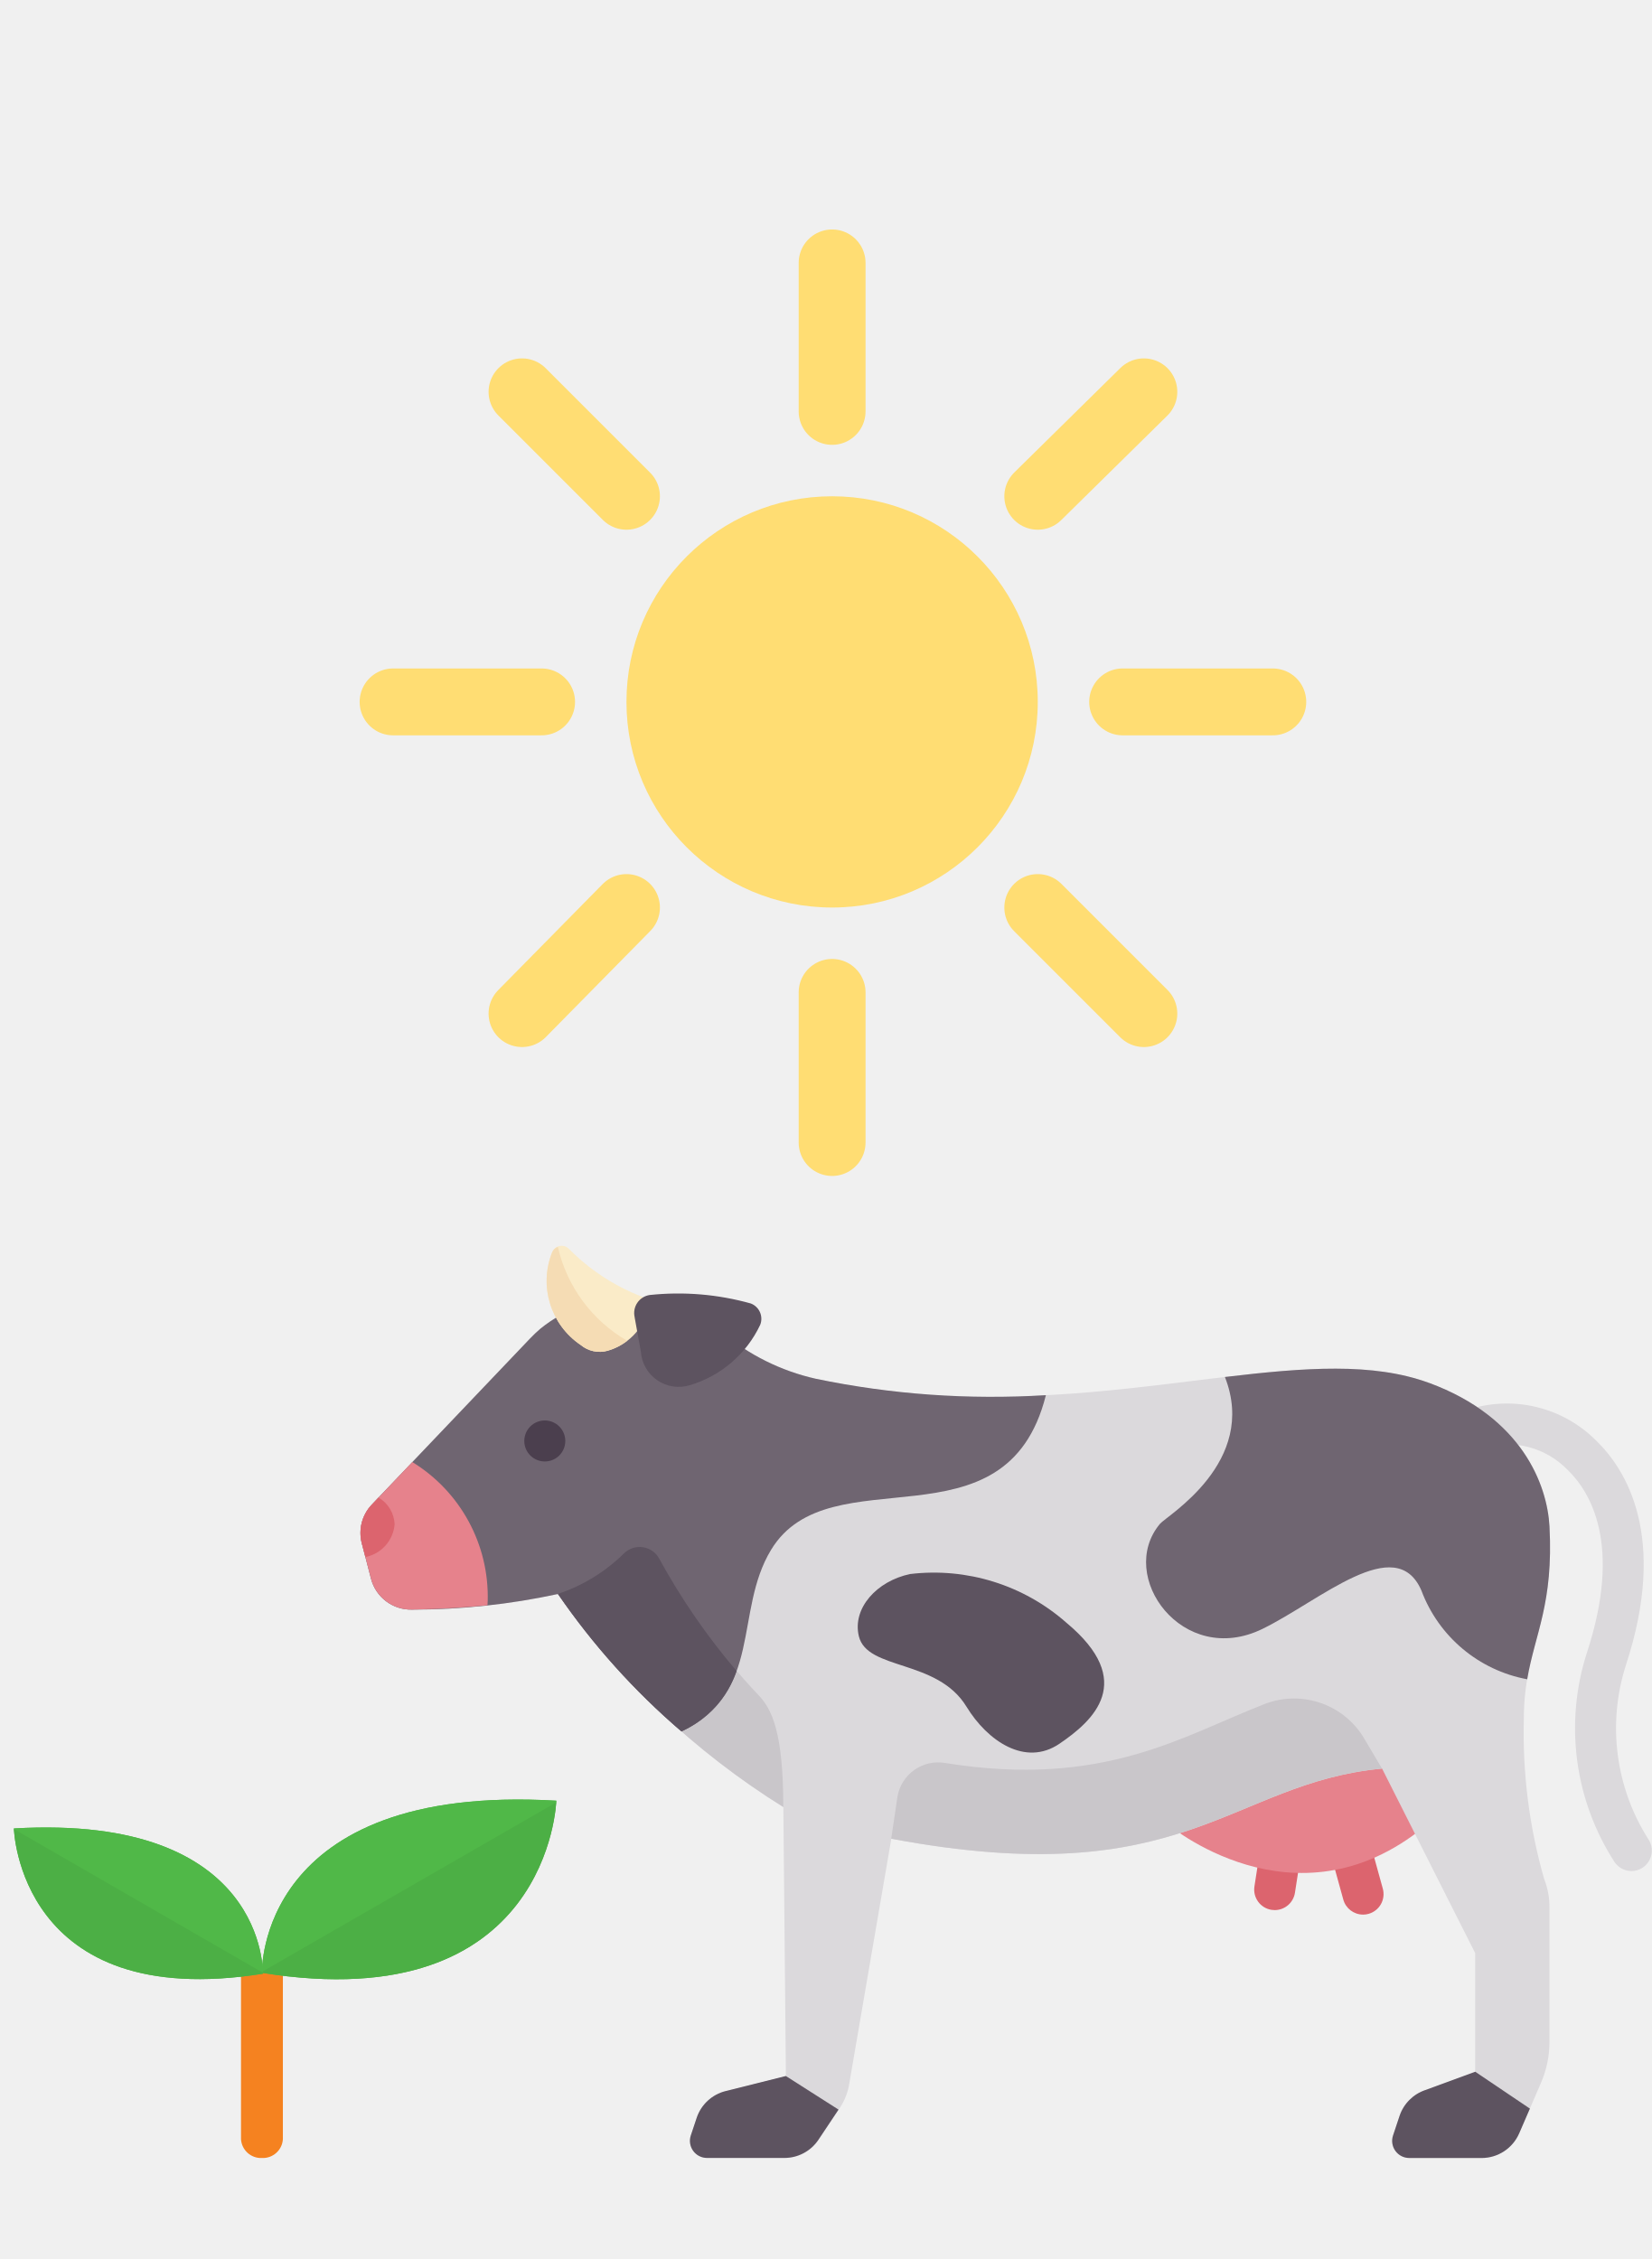
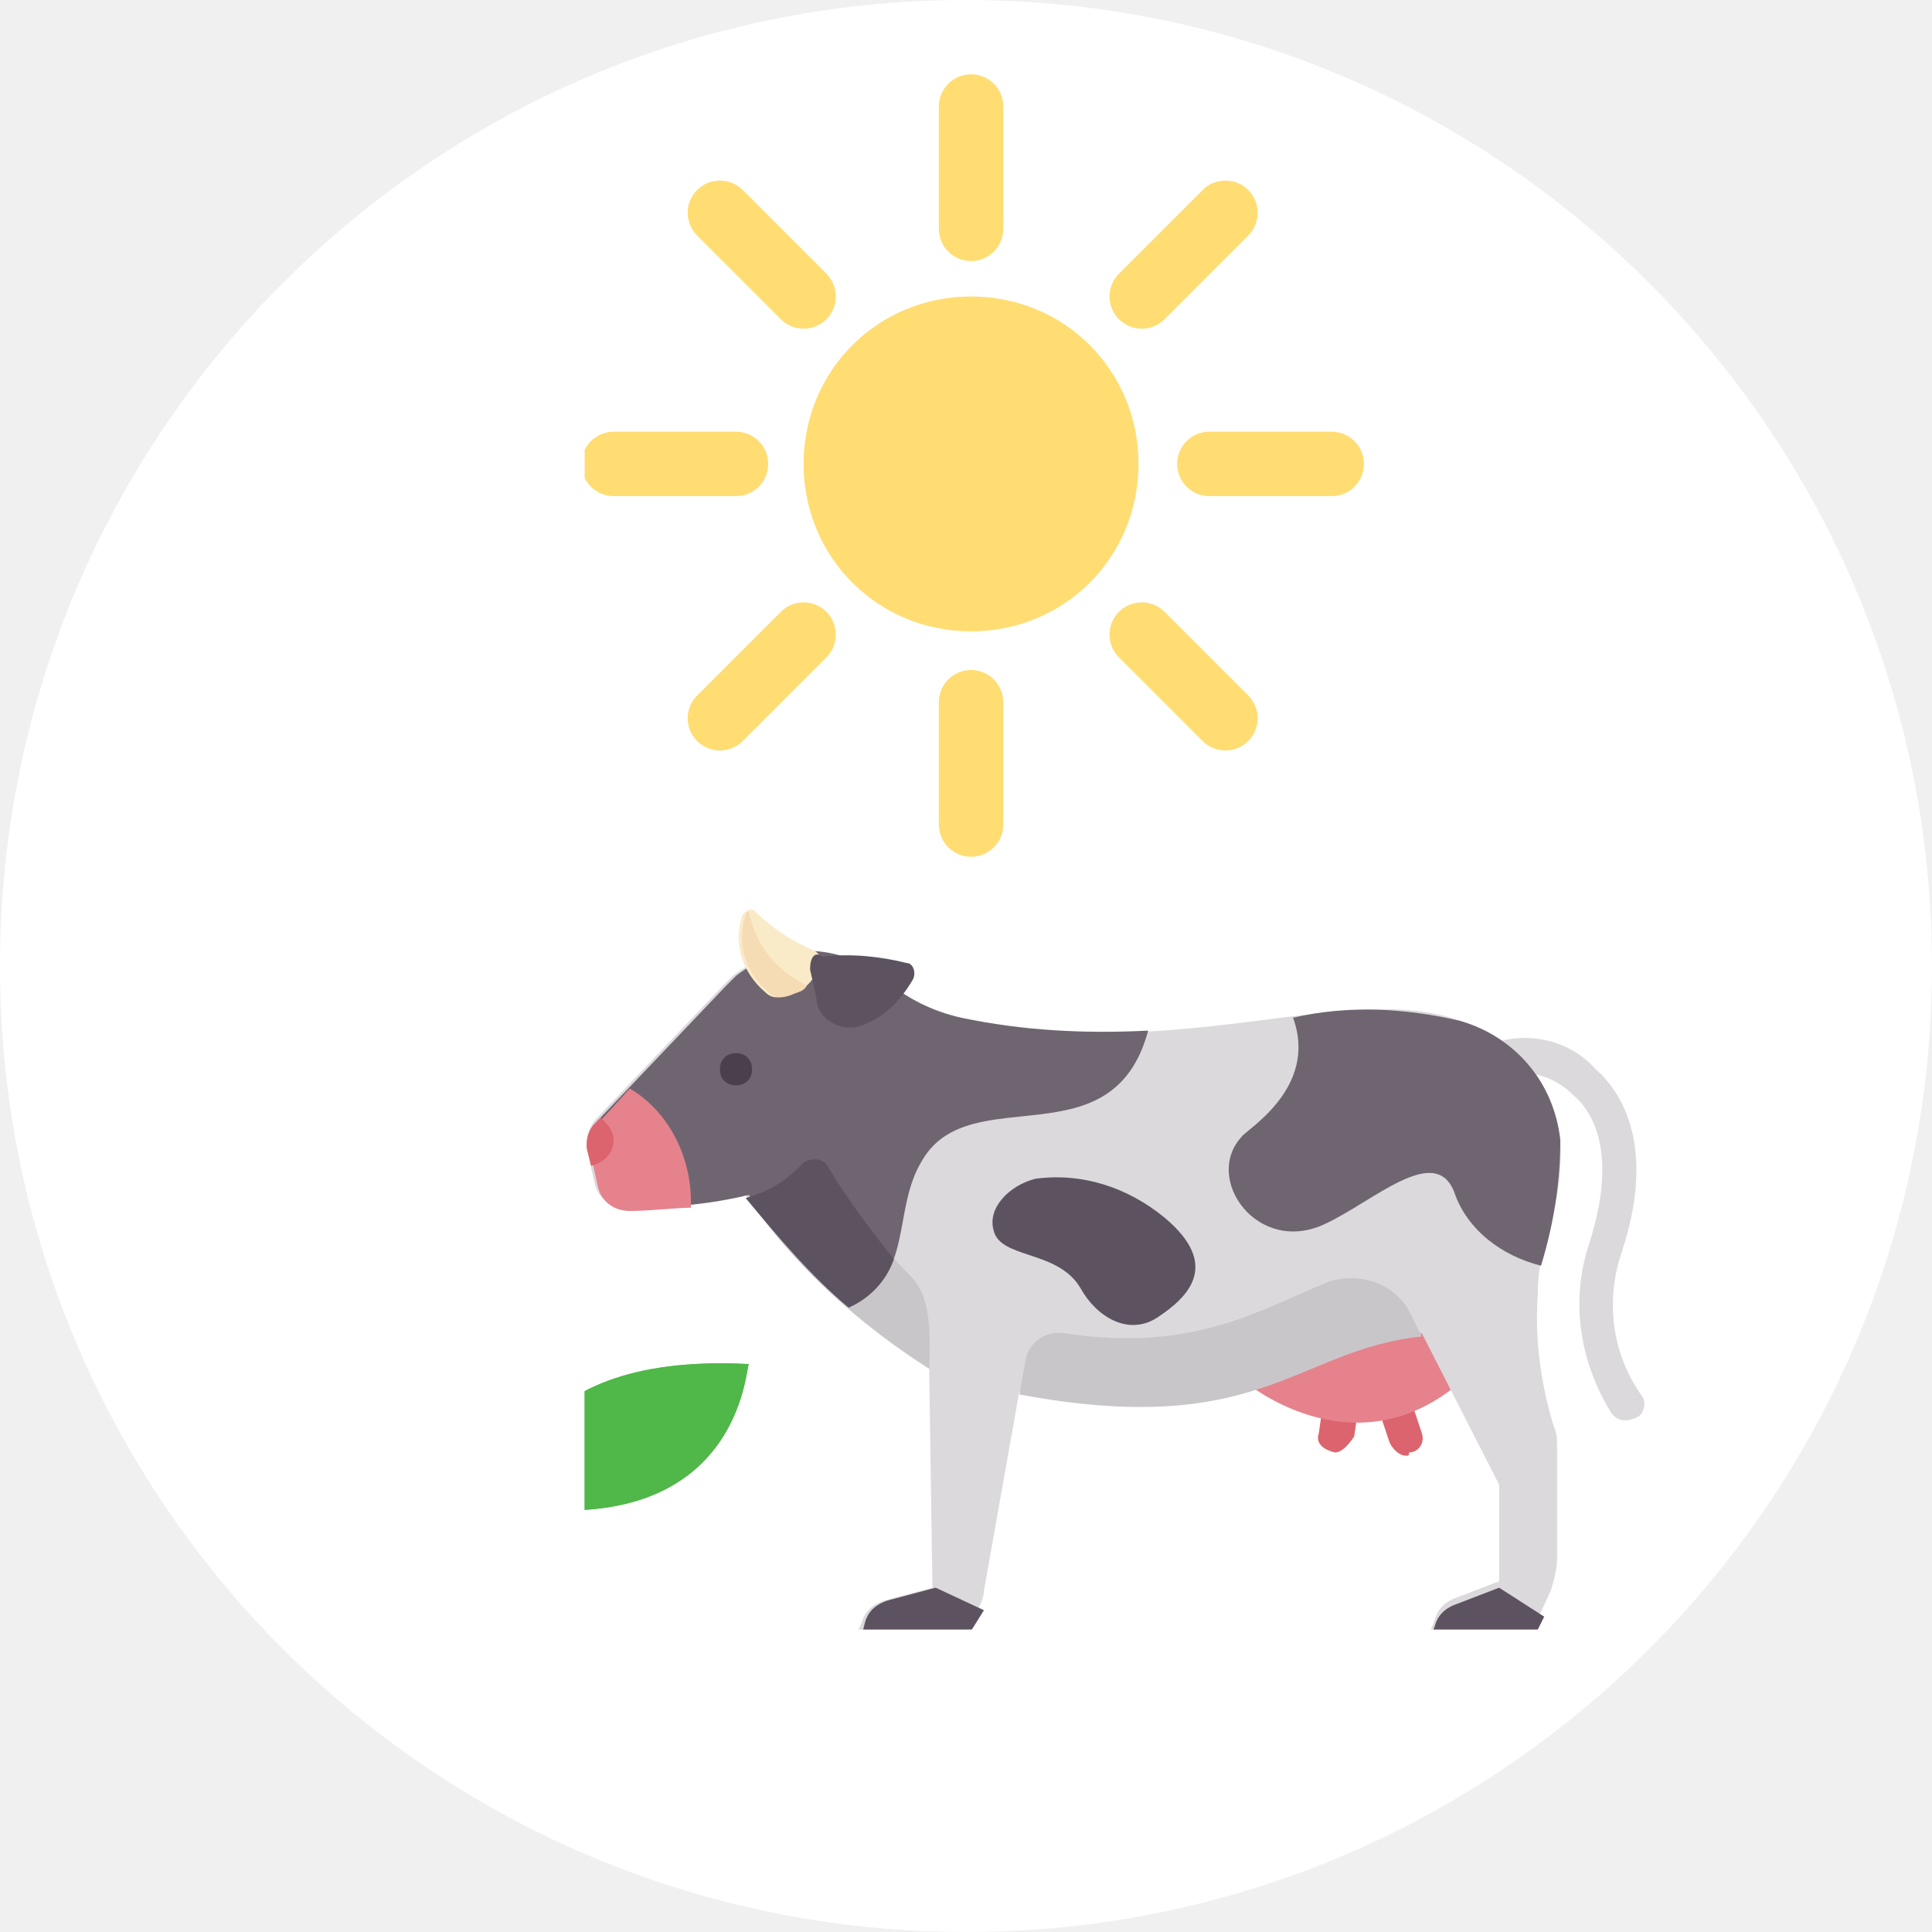
- <svg xmlns="http://www.w3.org/2000/svg" width="74.118" height="101.367" viewBox="0 0 74.118 101.367">
-   <defs>
-     <clipPath id="a">
-       <path d="M0,0H74.118V101.367H0Z" fill="none" />
-     </clipPath>
-     <clipPath id="b">
-       <rect width="74.118" height="88.582" fill="none" />
-     </clipPath>
-     <clipPath id="c">
-       <path d="M75.789,383.443c-11.712,0-11.5,7.766-11.5,7.766v-.042c12.958,2.076,13.207-7.725,13.207-7.725Z" transform="translate(-64.285 -383.443)" fill="none" />
-     </clipPath>
-     <clipPath id="d">
-       <rect width="17.567" height="10.345" fill="none" />
-     </clipPath>
-     <clipPath id="f">
-       <rect width="74.118" height="86.136" fill="none" />
-     </clipPath>
-     <clipPath id="g">
-       <path d="M3.407,390.031v.042s.248,8.265,11.172,6.52c0,0,.208-6.562-9.719-6.562Z" transform="translate(-3.407 -390.031)" fill="none" />
-     </clipPath>
-     <clipPath id="h">
-       <rect width="14.826" height="8.762" fill="none" />
-     </clipPath>
-     <clipPath id="i">
-       <rect width="14.826" height="8.734" fill="none" />
-     </clipPath>
-   </defs>
-   <g clip-path="url(#a)">
-     <g transform="translate(0 10.699)" clip-path="url(#b)">
-       <path d="M60.683,433.962a.9.9,0,0,1-.94-.845v-7.648h1.879v7.648a.9.9,0,0,1-.94.845" transform="translate(-48.93 -347.826)" fill="#f58220" />
-       <path d="M64.284,390.938s-.248-8.514,13.207-7.725c0,0-.291,9.8-13.207,7.725" transform="translate(-52.531 -313.111)" fill="#50b848" />
-       <path d="M64.284,390.938s-.248-8.514,13.207-7.725c0,0-.291,9.8-13.207,7.725" transform="translate(-52.531 -313.111)" fill="#50b848" />
+ <svg xmlns="http://www.w3.org/2000/svg" xmlns:xlink="http://www.w3.org/1999/xlink" version="1.1" id="Layer_1" x="0px" y="0px" viewBox="0 0 60 60" style="enable-background:new 0 0 60 60;" xml:space="preserve">
+   <style type="text/css">
+ 	.st0{fill:#FFFFFF;}
+ 	.st1{clip-path:url(#SVGID_2_);}
+ 	.st2{clip-path:url(#SVGID_4_);}
+ 	.st3{fill:#F58220;}
+ 	.st4{fill:#50B848;}
+ 	.st5{clip-path:url(#SVGID_6_);}
+ 	.st6{opacity:5.000000e-02;}
+ 	.st7{clip-path:url(#SVGID_8_);}
+ 	.st8{clip-path:url(#SVGID_10_);}
+ 	.st9{clip-path:url(#SVGID_12_);}
+ 	.st10{clip-path:url(#SVGID_14_);}
+ 	.st11{clip-path:url(#SVGID_16_);}
+ 	.st12{clip-path:url(#SVGID_18_);}
+ 	.st13{clip-path:url(#SVGID_20_);}
+ 	.st14{fill:#DBD9DC;}
+ 	.st15{fill:#DC646E;}
+ 	.st16{fill:#E6828C;}
+ 	.st17{fill:#C9C6CA;}
+ 	.st18{fill:#6F6571;}
+ 	.st19{fill:#5D5360;}
+ 	.st20{fill:#4B3F4E;}
+ 	.st21{fill:#FAEBC8;}
+ 	.st22{fill:#F5DCB4;}
+ 	.st23{fill:none;stroke:#FFDD73;stroke-width:2;stroke-linecap:round;stroke-miterlimit:10;}
+ 	.st24{fill:#FFDD73;}
+ </style>
+   <g id="Icon_-_how_do_we_get_it" transform="translate(45 35)">
+     <g transform="matrix(1, 0, 0, 1, -45, -35)">
+       <circle id="Ellipse_51-2" class="st0" cx="30" cy="30" r="30" />
    </g>
-     <g transform="translate(11.753 80.801)" clip-path="url(#c)">
-       <g transform="translate(-3.613 -0.166)" opacity="0.05">
-         <g clip-path="url(#d)">
-           <g transform="translate(0 0)">
-             <g clip-path="url(#d)">
-               <path d="M61.758,382.535l-17.235,9.926,8.8.415,8.763-3.821Z" transform="translate(-44.523 -382.535)" />
+     <g id="Mask_Group_16">
+       <g>
+         <defs>
+           <rect id="SVGID_1_" x="-35.9" y="-38.4" width="42" height="57.4" />
+         </defs>
+         <clipPath id="SVGID_2_">
+           <use xlink:href="#SVGID_1_" style="overflow:visible;" />
+         </clipPath>
+         <g id="Mask_Group_1" transform="translate(9.057 -3.393)" class="st1">
+           <g>
+             <defs>
+               <rect id="SVGID_3_" x="-45" y="-28.9" width="42" height="50.1" />
+             </defs>
+             <clipPath id="SVGID_4_">
+               <use xlink:href="#SVGID_3_" style="overflow:visible;" />
+             </clipPath>
+             <g id="Group_2919" transform="translate(0 6.056)" class="st2">
+               <path id="Path_8600" class="st3" d="M-38.3,13.8c-0.3,0-0.5-0.2-0.5-0.5V8.9h1.1v4.3C-37.8,13.6-38.1,13.8-38.3,13.8" />
+               <path id="Path_8601" class="st4" d="M-38.3,9.1c0,0-0.1-4.8,7.5-4.4C-30.9,4.7-31,10.2-38.3,9.1" />
+               <path id="Path_8602" class="st4" d="M-38.3,9.1c0,0-0.1-4.8,7.5-4.4C-30.9,4.7-31,10.2-38.3,9.1" />
+             </g>
+           </g>
+           <g>
+             <defs>
+               <path id="SVGID_5_" d="M-31.8,10.7c-6.6,0-6.5,4.4-6.5,4.4v0c7.3,1.2,7.5-4.4,7.5-4.4L-31.8,10.7z" />
+             </defs>
+             <clipPath id="SVGID_6_">
+               <use xlink:href="#SVGID_5_" style="overflow:visible;" />
+             </clipPath>
+             <g id="Group_2926" transform="translate(6.653 45.737)" class="st5">
+               <g id="Group_2925" transform="translate(-2.045 -0.094)" class="st6">
+                 <g id="Group_2924">
+                   <g>
+                     <defs>
+                       <rect id="SVGID_7_" x="-45" y="-35" width="9.9" height="5.9" />
+                     </defs>
+                     <clipPath id="SVGID_8_">
+                       <use xlink:href="#SVGID_7_" style="overflow:visible;" />
+                     </clipPath>
+                     <g id="Group_2923" class="st7">
+                       <g id="Group_2922" transform="translate(0 0)">
+                         <g>
+                           <defs>
+                             <rect id="SVGID_9_" x="-45" y="-35" width="9.9" height="5.9" />
+                           </defs>
+                           <clipPath id="SVGID_10_">
+                             <use xlink:href="#SVGID_9_" style="overflow:visible;" />
+                           </clipPath>
+                           <g id="Group_2921" class="st8">
+                             <path id="Path_8603" d="M-35.2-35l-9.8,5.6l5,0.2l5-2.2L-35.2-35z" />
+                           </g>
+                         </g>
+                       </g>
+                     </g>
+                   </g>
+                 </g>
+               </g>
+             </g>
+           </g>
+           <g>
+             <defs>
+               <rect id="SVGID_11_" x="-45" y="-28.9" width="42" height="48.8" />
+             </defs>
+             <clipPath id="SVGID_12_">
+               <use xlink:href="#SVGID_11_" style="overflow:visible;" />
+             </clipPath>
+             <g id="Group_2928" transform="translate(0 6.056)" class="st9">
+               <path id="Path_8605" class="st4" d="M-44.6,5.4c6.4-0.4,6.3,3.7,6.3,3.7C-44.5,10.1-44.6,5.4-44.6,5.4" />
+               <path id="Path_8606" class="st4" d="M-44.6,5.4c6.4-0.4,6.3,3.7,6.3,3.7C-44.5,10.1-44.6,5.4-44.6,5.4" />
+             </g>
+           </g>
+           <g>
+             <defs>
+               <path id="SVGID_13_" d="M-44.6,11.4L-44.6,11.4c0,0,0.1,4.7,6.3,3.7c0,0,0.1-3.7-5.5-3.7L-44.6,11.4z" />
+             </defs>
+             <clipPath id="SVGID_14_">
+               <use xlink:href="#SVGID_13_" style="overflow:visible;" />
+             </clipPath>
+             <g id="Group_2935" transform="translate(0.353 46.418)" class="st10">
+               <g id="Group_2934" transform="translate(-0.353 -0.07)" class="st6">
+                 <g id="Group_2933">
+                   <g>
+                     <defs>
+                       <rect id="SVGID_15_" x="-45" y="-35" width="8.4" height="5" />
+                     </defs>
+                     <clipPath id="SVGID_16_">
+                       <use xlink:href="#SVGID_15_" style="overflow:visible;" />
+                     </clipPath>
+                     <g id="Group_2932" class="st11">
+                       <g id="Group_2931" transform="translate(0 0)">
+                         <g>
+                           <defs>
+                             <rect id="SVGID_17_" x="-45" y="-35" width="8.4" height="4.9" />
+                           </defs>
+                           <clipPath id="SVGID_18_">
+                             <use xlink:href="#SVGID_17_" style="overflow:visible;" />
+                           </clipPath>
+                           <g id="Group_2930" class="st12">
+                             <path id="Path_8607" d="M-44.8-35l8.2,4.7l-4.2,0.2l-4.2-1.8L-44.8-35z" />
+                           </g>
+                         </g>
+                       </g>
+                     </g>
+                   </g>
+                 </g>
+               </g>
+             </g>
+           </g>
+           <g>
+             <defs>
+               <rect id="SVGID_19_" x="-45" y="-35" width="42" height="54.8" />
+             </defs>
+             <clipPath id="SVGID_20_">
+               <use xlink:href="#SVGID_19_" style="overflow:visible;" />
+             </clipPath>
+             <g id="Group_2937" class="st13">
+               <path id="Path_8609" class="st14" d="M-3.6,12.5c-0.2,0-0.3-0.1-0.4-0.2C-5,10.7-5.3,8.8-4.7,7c0.9-2.8,0.1-4.1-0.5-4.6        c-0.6-0.6-1.4-0.8-2.1-0.6c-0.3,0.1-0.6,0-0.7-0.3c-0.1-0.3,0-0.6,0.3-0.7c0,0,0,0,0,0c1.1-0.4,2.4-0.1,3.2,0.8        C-3.7,2.3-2.6,4-3.7,7.3c-0.5,1.5-0.3,3.1,0.6,4.4c0.2,0.2,0.1,0.6-0.1,0.7C-3.4,12.5-3.5,12.5-3.6,12.5" />
+               <path id="Path_8610" class="st15" d="M-12.6,13.5C-12.7,13.5-12.7,13.5-12.6,13.5c-0.4-0.1-0.6-0.3-0.5-0.6l0.1-0.7        c0-0.3,0.3-0.5,0.6-0.5c0.3,0,0.5,0.3,0.5,0.6c0,0,0,0,0,0l-0.1,0.7C-12.2,13.3-12.4,13.5-12.6,13.5" />
+               <path id="Path_8611" class="st15" d="M-10.4,13.6c-0.2,0-0.4-0.2-0.5-0.4l-0.3-0.9c-0.1-0.3,0.1-0.6,0.4-0.6        c0.2,0,0.5,0.1,0.6,0.3l0.3,0.9c0.1,0.3-0.1,0.6-0.4,0.6c0,0,0,0,0,0C-10.3,13.6-10.3,13.6-10.4,13.6" />
+               <path id="Path_8612" class="st16" d="M-8.8,11.4c-3.3,2.7-6.6-0.1-6.6-0.1L-9.9,9L-8.8,11.4z" />
+               <path id="Path_8613" class="st14" d="M-5.6,3.8C-5.8,2-7,0.6-8.7,0.1c-3.5-1.3-8.8,1.4-15.6-0.1c-0.9-0.2-1.7-0.6-2.4-1.2l0,0        c-1.3-1.1-3.2-1.2-4.6-0.1c-0.1,0.1-0.2,0.2-0.3,0.3l-4,4.2c-0.2,0.3-0.3,0.6-0.2,1l0.2,0.9c0.1,0.5,0.5,0.8,1,0.8        c1.2,0,2.5-0.1,3.7-0.4c1.5,2.2,3.5,4,5.7,5.4l0.1,6.8l-1.5,0.4c-0.3,0.1-0.6,0.3-0.7,0.7l-0.2,0.4c-0.1,0.2,0,0.5,0.3,0.5        c0,0,0.1,0,0.1,0h2c0.3,0,0.7-0.2,0.9-0.5l0.5-0.8c0.1-0.2,0.2-0.4,0.2-0.6l1.1-6.2c7.5,1.4,8.6-1.4,12.5-1.8l2.4,4.7v3        l-1.3,0.5c-0.3,0.1-0.6,0.3-0.7,0.7l-0.2,0.5c-0.1,0.2,0,0.5,0.3,0.5c0,0,0.1,0,0.1,0h1.8c0.4,0,0.8-0.2,1-0.6l0.6-1.3        c0.1-0.3,0.2-0.7,0.2-1v-3.4c0-0.3,0-0.5-0.1-0.7c-0.4-1.3-0.6-2.7-0.5-4.1C-6.3,6.8-5.5,6.2-5.6,3.8" />
+               <path id="Path_8614" class="st17" d="M-25.8,8c-1-1-1.8-2.2-2.5-3.4c-0.1-0.3-0.5-0.4-0.8-0.2c0,0-0.1,0.1-0.1,0.1        c-0.5,0.5-1,0.8-1.7,1c1.5,2.2,3.5,4,5.7,5.4C-25.1,9-25.4,8.4-25.8,8" />
+               <path id="Path_8615" class="st18" d="M-8.7,0.1c-1.7-0.4-3.5-0.5-5.2-0.1c0.8,2.2-1.5,3.5-1.6,3.7C-16.7,5-15,7.4-12.9,6.4        c1.5-0.7,3.4-2.5,4-1c0.4,1.2,1.5,2,2.7,2.3c0.4-1.3,0.6-2.6,0.6-3.9C-5.8,2-7,0.6-8.7,0.1" />
+               <path id="Path_8616" class="st18" d="M-18.4,0.4c-2,0.1-3.9,0-5.8-0.4c-0.9-0.2-1.7-0.6-2.4-1.2l0,0c-1.3-1.1-3.2-1.2-4.6-0.1        c-0.1,0.1-0.2,0.2-0.3,0.3l-4,4.2c-0.2,0.3-0.3,0.6-0.2,1l0.2,0.9c0.1,0.5,0.5,0.8,1,0.8c1.2,0,2.5-0.1,3.7-0.4        c0.9,1.3,1.9,2.5,3.1,3.5c2.1-1,1.3-3,2.3-4.6C-23.9,1.9-19.5,4.5-18.4,0.4" />
+               <path id="Path_8617" class="st16" d="M-32.6,5.7c0-1.4-0.7-2.8-1.9-3.5l-1,1.1c-0.2,0.3-0.3,0.6-0.2,1l0.2,0.9        c0.1,0.5,0.5,0.8,1,0.8c0.7,0,1.4-0.1,1.9-0.1C-32.6,5.7-32.6,5.7-32.6,5.7" />
+               <path id="Path_8618" class="st19" d="M-25,17.7l-1.5,0.4c-0.3,0.1-0.6,0.3-0.7,0.7l-0.1,0.4c-0.1,0.2,0,0.5,0.3,0.5        c0,0,0.1,0,0.1,0h2c0.3,0,0.7-0.2,0.9-0.5l0.5-0.8L-25,17.7z" />
+               <path id="Path_8619" class="st19" d="M-9.2,19.8h1.8c0.4,0,0.8-0.2,1-0.6l0.3-0.6l-1.4-0.9l-1.3,0.5c-0.3,0.1-0.6,0.3-0.7,0.7        l-0.2,0.5c-0.1,0.2,0,0.5,0.3,0.5C-9.3,19.8-9.3,19.8-9.2,19.8" />
+               <path id="Path_8620" class="st20" d="M-31.2,1.1c0.3,0,0.5,0.2,0.5,0.5c0,0.3-0.2,0.5-0.5,0.5c-0.3,0-0.5-0.2-0.5-0.5l0,0        C-31.7,1.3-31.5,1.1-31.2,1.1" />
+               <path id="Path_8621" class="st15" d="M-35.8,4.2l0.1,0.4c0.4-0.1,0.7-0.4,0.7-0.8c0-0.3-0.2-0.5-0.4-0.7l-0.2,0.2        C-35.8,3.5-35.9,3.9-35.8,4.2" />
+               <path id="Path_8622" class="st21" d="M-31-3.2c-0.3,0.9,0,1.8,0.7,2.4c0.2,0.2,0.4,0.2,0.7,0.1c0.5-0.1,0.9-0.5,1-1        c0.1-0.1,0-0.3-0.2-0.4c0,0,0,0,0,0c-0.7-0.3-1.3-0.7-1.8-1.2C-30.7-3.4-30.8-3.4-31-3.2C-30.9-3.2-31-3.2-31-3.2" />
+               <path id="Path_8623" class="st19" d="M-21.9,5c-0.8,0.2-1.5,0.9-1.3,1.6c0.2,0.9,2,0.6,2.7,1.8c0.5,0.9,1.5,1.5,2.4,0.9        s2-1.6,0.2-3.1C-19,5.3-20.4,4.8-21.9,5" />
+               <path id="Path_8624" class="st22" d="M-30.8-3.3c-0.1,0-0.1,0.1-0.1,0.1c-0.3,0.9,0,1.8,0.7,2.4c0.2,0.2,0.4,0.2,0.7,0.1        c0.2-0.1,0.4-0.1,0.5-0.3C-30-1.5-30.6-2.3-30.8-3.3" />
+               <path id="Path_8625" class="st19" d="M-28.9-1.5l0.2,0.9c0,0.5,0.5,0.9,1,0.9c0.1,0,0.1,0,0.2,0c0.8-0.2,1.4-0.8,1.8-1.5        c0.1-0.2,0-0.5-0.2-0.5c0,0,0,0,0,0c-0.8-0.2-1.7-0.3-2.6-0.2C-28.8-2.1-28.9-1.8-28.9-1.5C-28.9-1.6-28.9-1.6-28.9-1.5" />
+               <path id="Path_8626" class="st17" d="M-22.2,10.6l-0.2,1.1c7.5,1.4,8.6-1.4,12.5-1.8l-0.4-0.8c-0.5-0.9-1.6-1.2-2.5-0.9        C-15,9.1-17,10.4-21,9.8C-21.6,9.7-22.1,10.1-22.2,10.6C-22.2,10.6-22.2,10.6-22.2,10.6" />
+               <path id="Path_8627" class="st19" d="M-27.7,9c0.7-0.3,1.2-0.9,1.4-1.5c-0.7-0.9-1.4-1.8-2-2.8c-0.1-0.3-0.5-0.4-0.8-0.2        c0,0-0.1,0.1-0.1,0.1c-0.5,0.5-1,0.8-1.7,1C-29.9,6.8-28.9,8-27.7,9" />
+               <line id="Line_330" class="st23" x1="-23.9" y1="-24.5" x2="-23.9" y2="-28.3" />
+               <line id="Line_331" class="st23" x1="-23.9" y1="-6" x2="-23.9" y2="-9.8" />
+               <line id="Line_332" class="st23" x1="-16.5" y1="-17.2" x2="-12.7" y2="-17.2" />
+               <line id="Line_333" class="st23" x1="-35" y1="-17.2" x2="-31.2" y2="-17.2" />
+               <line id="Line_334" class="st23" x1="-18.6" y1="-11.9" x2="-16" y2="-9.3" />
+               <line id="Line_335" class="st23" x1="-31.7" y1="-25" x2="-29.1" y2="-22.4" />
+               <line id="Line_336" class="st23" x1="-18.6" y1="-22.4" x2="-16" y2="-25" />
+               <line id="Line_337" class="st23" x1="-31.7" y1="-9.3" x2="-29.1" y2="-11.9" />
+               <path id="Path_8628" class="st24" d="M-23.9-22.4c-2.9,0-5.2,2.3-5.2,5.2c0,2.9,2.3,5.2,5.2,5.2c2.9,0,5.2-2.3,5.2-5.2        S-21-22.4-23.9-22.4L-23.9-22.4L-23.9-22.4" />
            </g>
          </g>
        </g>
      </g>
    </g>
-     <g transform="translate(0 10.699)" clip-path="url(#f)">
-       <path d="M3.407,390.065c11.379-.664,11.172,6.519,11.172,6.519-10.964,1.745-11.172-6.519-11.172-6.519" transform="translate(-2.784 -318.717)" fill="#50b848" />
-       <path d="M3.407,390.065c11.379-.664,11.172,6.519,11.172,6.519-10.964,1.745-11.172-6.519-11.172-6.519" transform="translate(-2.784 -318.717)" fill="#50b848" />
-     </g>
-     <g transform="translate(0.623 82.006)" clip-path="url(#g)">
-       <g transform="translate(-0.623 -0.124)" opacity="0.05">
-         <g clip-path="url(#h)">
-           <g transform="translate(0 0)">
-             <g clip-path="url(#i)">
-               <path d="M.291,389.351l14.536,8.389-7.434.373L0,394.874Z" transform="translate(0 -389.351)" />
-             </g>
-           </g>
-         </g>
-       </g>
-     </g>
-     <path d="M365.092,306.844a.918.918,0,0,1-.749-.385,11.062,11.062,0,0,1-1.254-9.406c1.6-4.869.149-7.23-.859-8.205a3.772,3.772,0,0,0-3.8-.992.92.92,0,1,1-.633-1.727,5.652,5.652,0,0,1,5.709,1.4c1.317,1.274,3.241,4.28,1.327,10.1a9.282,9.282,0,0,0,1,7.763.92.92,0,0,1-.747,1.454" transform="translate(-291.892 -222.886)" fill="#dbd9dc" />
-     <path d="M308.7,396.811a.955.955,0,0,1-.142-.011.92.92,0,0,1-.768-1.049l.182-1.178a.92.92,0,1,1,1.818.281l-.182,1.178a.92.92,0,0,1-.908.779" transform="translate(-251.508 -311.1)" fill="#dc646e" />
-     <path d="M328.337,395.727a.92.92,0,0,1-.886-.675l-.46-1.667a.92.92,0,0,1,1.773-.489l.46,1.667a.919.919,0,0,1-.642,1.131.906.906,0,0,1-.245.034" transform="translate(-267.182 -309.814)" fill="#dc646e" />
-     <path d="M297.832,370.955c-5.852,4.786-11.593-.142-11.593-.142l9.677-4.062Z" transform="translate(-233.908 -289.001)" fill="#e6828c" />
-     <path d="M141.806,270.168c-.1-1.837-1.207-4.893-5.4-6.438-6.144-2.264-15.521,2.395-27.517-.187a9.928,9.928,0,0,1-4.217-2.093l-.038-.031a6.327,6.327,0,0,0-8.1-.122q-.245.211-.471.448l-7.1,7.453a1.84,1.84,0,0,0-.442,1.727l.416,1.6a1.851,1.851,0,0,0,1.824,1.377,30.868,30.868,0,0,0,6.56-.7,35.023,35.023,0,0,0,10.111,9.562l.115,12.072-2.7.675a1.839,1.839,0,0,0-1.3,1.2l-.264.792a.767.767,0,0,0,.727,1.009h3.47a1.839,1.839,0,0,0,1.531-.819l.951-1.426a2.762,2.762,0,0,0,.433-1.126l1.881-10.957c13.243,2.486,15.159-2.5,22.019-3.148l4.177,8.278v5.327l-2.232.821a1.84,1.84,0,0,0-1.164,1.163l-.293.878a.767.767,0,0,0,.727,1.009h3.246a1.84,1.84,0,0,0,1.689-1.11l.982-2.271a4.6,4.6,0,0,0,.378-1.825v-6.017a3.369,3.369,0,0,0-.238-1.3,23.8,23.8,0,0,1-.912-7.173c0-3.3,1.38-4.293,1.15-8.642" transform="translate(-72.286 -201.674)" fill="#dbd9dc" />
-     <path d="M145.878,327.79a29.441,29.441,0,0,1-4.406-6.066,1,1,0,0,0-1.588-.258,7.639,7.639,0,0,1-2.967,1.821,35.025,35.025,0,0,0,10.111,9.562c0-3.334-.5-4.407-1.15-5.059" transform="translate(-111.885 -251.765)" fill="#c9c6ca" />
-     <path d="M293.951,278.048c-2.52-.928-5.593-.689-9.158-.266,1.5,3.824-2.607,6.223-2.914,6.589-1.962,2.342,1.017,6.465,4.6,4.714,2.587-1.265,5.979-4.369,7.128-1.725a6.294,6.294,0,0,0,4.748,3.986c.35-2.06,1.183-3.4,1-6.861-.1-1.837-1.207-4.892-5.4-6.438" transform="translate(-229.835 -215.993)" fill="#6f6571" />
-     <path d="M119.21,264.278a38.858,38.858,0,0,1-10.325-.737,9.924,9.924,0,0,1-4.216-2.093l-.038-.031a6.327,6.327,0,0,0-8.1-.122,6.457,6.457,0,0,0-.471.448l-7.1,7.453a1.84,1.84,0,0,0-.442,1.727l.416,1.6a1.852,1.852,0,0,0,1.824,1.377,30.852,30.852,0,0,0,6.56-.7,31.842,31.842,0,0,0,5.543,6.17c3.678-1.785,2.343-5.383,4.019-8.15,2.638-4.357,10.539.178,12.33-6.937" transform="translate(-72.286 -201.673)" fill="#6f6571" />
-     <path d="M94.168,306.569a7.09,7.09,0,0,0-3.383-6.242l-1.825,1.917a1.839,1.839,0,0,0-.442,1.727l.416,1.6a1.852,1.852,0,0,0,1.824,1.377c1.279-.023,2.4-.092,3.4-.193,0-.061.008-.121.008-.183" transform="translate(-72.286 -234.721)" fill="#e6828c" />
-     <path d="M173.62,451.02l-2.7.675a1.84,1.84,0,0,0-1.3,1.2l-.264.792a.767.767,0,0,0,.727,1.009h3.47a1.84,1.84,0,0,0,1.531-.819l.9-1.35Z" transform="translate(-138.362 -357.864)" fill="#5d5360" />
-     <path d="M342.4,453.842h3.246a1.84,1.84,0,0,0,1.688-1.11l.479-1.107-2.453-1.654-2.232.82a1.84,1.84,0,0,0-1.163,1.164l-.292.877a.767.767,0,0,0,.727,1.009" transform="translate(-279.172 -357.007)" fill="#5d5360" />
-     <path d="M129.586,290.121a.92.92,0,1,1-.92.92.92.92,0,0,1,.92-.92" transform="translate(-105.143 -226.381)" fill="#4b3f4e" />
-     <path d="M88.517,311.082l.162.619a1.639,1.639,0,0,0,1.312-1.471,1.463,1.463,0,0,0-.723-1.2l-.308.327a1.839,1.839,0,0,0-.442,1.727" transform="translate(-72.285 -241.832)" fill="#dc646e" />
-     <path d="M134.378,247.543a3.468,3.468,0,0,0,1.287,4.153,1.326,1.326,0,0,0,1.208.257,2.656,2.656,0,0,0,1.806-1.793.5.5,0,0,0-.293-.642,9.332,9.332,0,0,1-3.263-2.148.457.457,0,0,0-.745.173" transform="translate(-109.608 -191.342)" fill="#faebc8" />
-     <path d="M212.85,327.329c-1.492.312-2.6,1.532-2.3,2.788.374,1.552,3.515,1.012,4.829,3.162.948,1.552,2.644,2.7,4.168,1.667s3.479-2.8.316-5.432a8.983,8.983,0,0,0-7.013-2.185" transform="translate(-172.017 -256.698)" fill="#5d5360" />
-     <path d="M134.637,247.5a.457.457,0,0,0-.26.254,3.468,3.468,0,0,0,1.287,4.153,1.327,1.327,0,0,0,1.208.257,2.537,2.537,0,0,0,.875-.446,6.575,6.575,0,0,1-3.111-4.217" transform="translate(-109.608 -191.552)" fill="#f5dcb4" />
-     <path d="M155.684,260.111l.278,1.538a1.7,1.7,0,0,0,2.19,1.506,5.088,5.088,0,0,0,3.165-2.711.737.737,0,0,0-.419-.957,12.087,12.087,0,0,0-4.539-.381.817.817,0,0,0-.674,1" transform="translate(-127.209 -200.996)" fill="#5d5360" />
-     <path d="M219,362.776l-.275,1.857c13.243,2.486,15.159-2.5,22.019-3.148l-.788-1.331a3.657,3.657,0,0,0-4.443-1.578c-3.7,1.429-7.245,3.807-14.372,2.659A1.851,1.851,0,0,0,219,362.776" transform="translate(-178.739 -282.126)" fill="#c9c6ca" />
-     <path d="M142.462,329.455a4.577,4.577,0,0,0,2.472-2.711,29.737,29.737,0,0,1-3.46-5.022,1,1,0,0,0-1.588-.258,7.636,7.636,0,0,1-2.967,1.821,31.834,31.834,0,0,0,5.543,6.17" transform="translate(-111.887 -251.763)" fill="#5d5360" />
-     <line y1="6.664" transform="translate(37.334 11.797)" fill="none" stroke="#ffdd73" stroke-linecap="round" stroke-miterlimit="10" stroke-width="3" />
-     <line y1="6.737" transform="translate(37.334 44.531)" fill="none" stroke="#ffdd73" stroke-linecap="round" stroke-miterlimit="10" stroke-width="3" />
-     <line x2="6.737" transform="translate(50.369 31.496)" fill="none" stroke="#ffdd73" stroke-linecap="round" stroke-miterlimit="10" stroke-width="3" />
-     <line x2="6.664" transform="translate(17.636 31.496)" fill="none" stroke="#ffdd73" stroke-linecap="round" stroke-miterlimit="10" stroke-width="3" />
-     <line x2="4.76" y2="4.76" transform="translate(46.561 40.723)" fill="none" stroke="#ffdd73" stroke-linecap="round" stroke-miterlimit="10" stroke-width="3" />
-     <line x2="4.687" y2="4.687" transform="translate(23.421 17.582)" fill="none" stroke="#ffdd73" stroke-linecap="round" stroke-miterlimit="10" stroke-width="3" />
-     <line y1="4.687" x2="4.76" transform="translate(46.561 17.582)" fill="none" stroke="#ffdd73" stroke-linecap="round" stroke-miterlimit="10" stroke-width="3" />
-     <line y1="4.76" x2="4.687" transform="translate(23.421 40.723)" fill="none" stroke="#ffdd73" stroke-linecap="round" stroke-miterlimit="10" stroke-width="3" />
-     <path d="M162.968,63.286a9.227,9.227,0,1,0,9.227,9.227,9.227,9.227,0,0,0-9.227-9.227h0" transform="translate(-125.634 -41.017)" fill="#ffdd73" />
  </g>
</svg>
